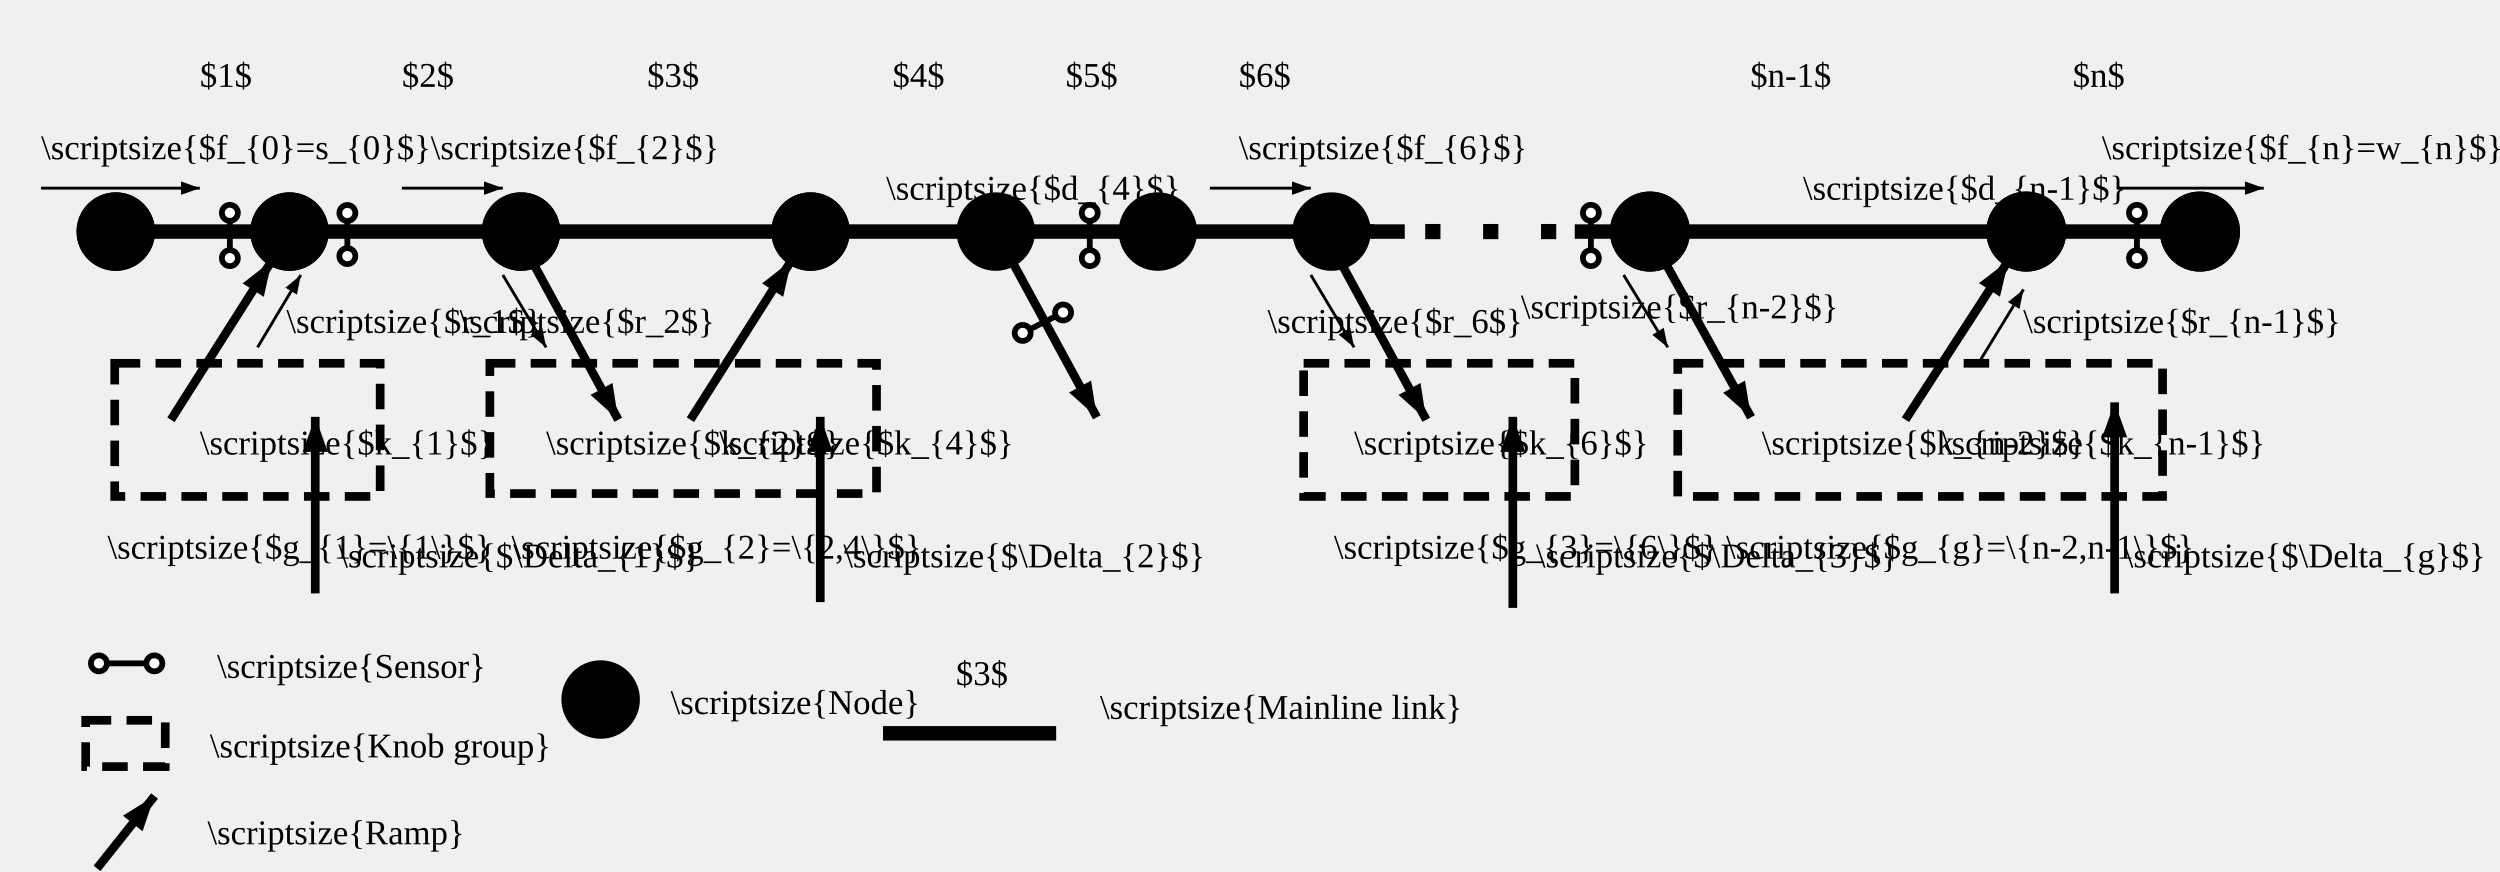
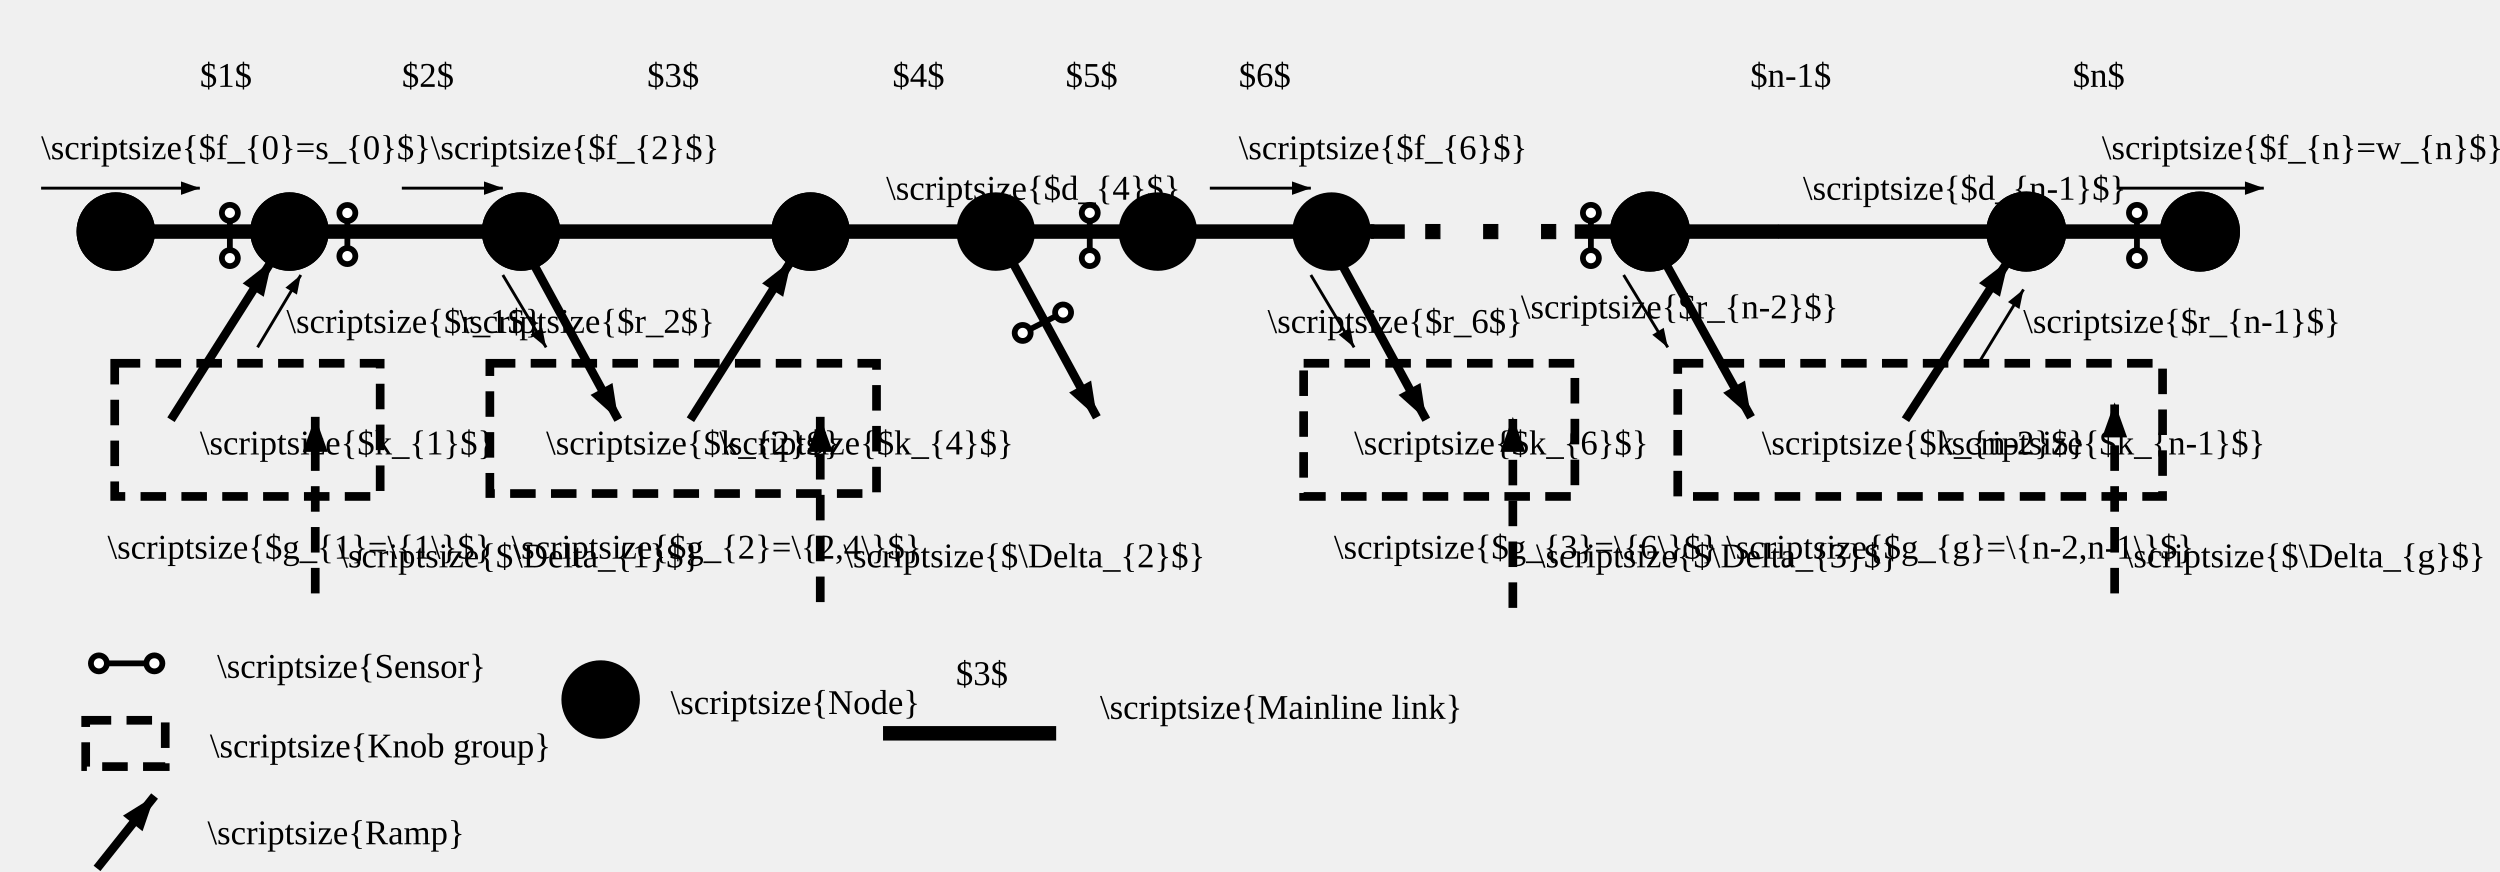
<svg xmlns="http://www.w3.org/2000/svg" xmlns:ns1="http://latexdraw.sourceforge.net/namespaces/latexdraw" version="1.1" baseProfile="full">
  <g>
-     <g ns1:type="dot" id="id28190572" ns1:size="27.50934874392321" ns1:dotShape="*" ns1:position="40.0 80.0">
+     <g ns1:type="dot" id="id2385152" ns1:size="27.50934874392321" ns1:dotShape="*" ns1:position="40.0 80.0">
      <path d="M 52.697 80.0 C 52.697 87.012 47.012 92.697 40.0 92.697 C 32.988 92.697 27.303 87.012 27.303 80.0 C 27.303 72.988 32.988 67.303 40.0 67.303 C 47.012 67.303 52.697 72.988 52.697 80.0 z " fill="black" stroke-linecap="square" stroke-linejoin="butt" stroke-width="1.719" stroke-miterlimit="10.0" stroke-dashoffset="0.0" stroke="black" />
    </g>
-     <g ns1:type="dot" id="id3902243" ns1:size="27.50934874392321" ns1:dotShape="*" ns1:position="100.0 80.0">
+     <g ns1:type="dot" id="id5899066" ns1:size="27.50934874392321" ns1:dotShape="*" ns1:position="100.0 80.0">
      <path d="M 112.697 80.0 C 112.697 87.012 107.012 92.697 100.0 92.697 C 92.988 92.697 87.303 87.012 87.303 80.0 C 87.303 72.988 92.988 67.303 100.0 67.303 C 107.012 67.303 112.697 72.988 112.697 80.0 z " fill="black" stroke-linecap="square" stroke-linejoin="butt" stroke-width="1.719" stroke-miterlimit="10.0" stroke-dashoffset="0.0" stroke="black" />
    </g>
-     <g ns1:type="dot" id="id33367836" ns1:size="27.50934874392321" ns1:dotShape="*" ns1:position="180.0 80.0">
+     <g ns1:type="dot" id="id14500696" ns1:size="27.50934874392321" ns1:dotShape="*" ns1:position="180.0 80.0">
      <path d="M 192.697 80.0 C 192.697 87.012 187.012 92.697 180.0 92.697 C 172.988 92.697 167.303 87.012 167.303 80.0 C 167.303 72.988 172.988 67.303 180.0 67.303 C 187.012 67.303 192.697 72.988 192.697 80.0 z " fill="black" stroke-linecap="square" stroke-linejoin="butt" stroke-width="1.719" stroke-miterlimit="10.0" stroke-dashoffset="0.0" stroke="black" />
    </g>
-     <g ns1:type="dot" id="id25644840" ns1:size="27.50934874392321" ns1:dotShape="*" ns1:position="280.0 80.0">
+     <g ns1:type="dot" id="id15741585" ns1:size="27.50934874392321" ns1:dotShape="*" ns1:position="280.0 80.0">
      <path d="M 292.697 80.0 C 292.697 87.012 287.012 92.697 280.0 92.697 C 272.988 92.697 267.303 87.012 267.303 80.0 C 267.303 72.988 272.988 67.303 280.0 67.303 C 287.012 67.303 292.697 72.988 292.697 80.0 z " fill="black" stroke-linecap="square" stroke-linejoin="butt" stroke-width="1.719" stroke-miterlimit="10.0" stroke-dashoffset="0.0" stroke="black" />
    </g>
-     <g ns1:type="joinedLines" id="id16537565">
+     <g ns1:type="joinedLines" id="id13116794">
      <polyline points="598.85,80.0 598.85,80.0 " stroke-width="5.0" stroke="black" ns1:rotationAngle="0.0" />
    </g>
-     <g ns1:type="dot" id="id6320391" ns1:size="6.0" ns1:dotShape="square*" ns1:position="495.0 80.0">
+     <g ns1:type="dot" id="id5677793" ns1:size="6.0" ns1:dotShape="square*" ns1:position="495.0 80.0">
      <path d="M 492.562 77.562 L 497.438 77.562 L 497.438 82.438 L 492.562 82.438 z " fill="black" stroke-linecap="butt" stroke-linejoin="butt" stroke-width="0.375" stroke-miterlimit="10.0" stroke-dashoffset="0.0" stroke="black" />
    </g>
-     <g ns1:type="dot" id="id3115111" ns1:size="6.0" ns1:dotShape="square*" ns1:position="515.0 80.0">
+     <g ns1:type="dot" id="id9157566" ns1:size="6.0" ns1:dotShape="square*" ns1:position="515.0 80.0">
      <path d="M 512.562 77.562 L 517.438 77.562 L 517.438 82.438 L 512.562 82.438 z " fill="black" stroke-linecap="butt" stroke-linejoin="butt" stroke-width="0.375" stroke-miterlimit="10.0" stroke-dashoffset="0.0" stroke="black" />
    </g>
-     <g ns1:type="dot" id="id29964291" ns1:size="6.0" ns1:dotShape="square*" ns1:position="535.0 80.0">
+     <g ns1:type="dot" id="id5729421" ns1:size="6.0" ns1:dotShape="square*" ns1:position="535.0 80.0">
      <path d="M 532.562 77.562 L 537.438 77.562 L 537.438 82.438 L 532.562 82.438 z " fill="black" stroke-linecap="butt" stroke-linejoin="butt" stroke-width="0.375" stroke-miterlimit="10.0" stroke-dashoffset="0.0" stroke="black" />
    </g>
-     <g ns1:type="dot" id="id5069811" ns1:size="28.0696983954409" ns1:dotShape="*" ns1:position="570.0 80.0">
+     <g ns1:type="dot" id="id31007873" ns1:size="28.0696983954409" ns1:dotShape="*" ns1:position="570.0 80.0">
      <path d="M 582.955 80.0 C 582.955 87.155 577.155 92.955 570.0 92.955 C 562.845 92.955 557.045 87.155 557.045 80.0 C 557.045 72.845 562.845 67.045 570.0 67.045 C 577.155 67.045 582.955 72.845 582.955 80.0 z " fill="black" stroke-linecap="square" stroke-linejoin="butt" stroke-width="1.754" stroke-miterlimit="10.0" stroke-dashoffset="0.0" stroke="black" />
    </g>
-     <g ns1:type="dot" id="id9866571" ns1:size="28.0696983954409" ns1:dotShape="*" ns1:position="700.0 80.0">
+     <g ns1:type="dot" id="id18278739" ns1:size="28.0696983954409" ns1:dotShape="*" ns1:position="700.0 80.0">
      <path d="M 712.955 80.0 C 712.955 87.155 707.155 92.955 700.0 92.955 C 692.845 92.955 687.045 87.155 687.045 80.0 C 687.045 72.845 692.845 67.045 700.0 67.045 C 707.155 67.045 712.955 72.845 712.955 80.0 z " fill="black" stroke-linecap="square" stroke-linejoin="butt" stroke-width="1.754" stroke-miterlimit="10.0" stroke-dashoffset="0.0" stroke="black" />
    </g>
-     <g ns1:type="dot" id="id11160092" ns1:size="28.0696983954409" ns1:dotShape="*" ns1:position="760.0 80.0">
+     <g ns1:type="dot" id="id3483840" ns1:size="28.0696983954409" ns1:dotShape="*" ns1:position="760.0 80.0">
      <path d="M 772.955 80.0 C 772.955 87.155 767.155 92.955 760.0 92.955 C 752.845 92.955 747.045 87.155 747.045 80.0 C 747.045 72.845 752.845 67.045 760.0 67.045 C 767.155 67.045 772.955 72.845 772.955 80.0 z " fill="black" stroke-linecap="square" stroke-linejoin="butt" stroke-width="1.754" stroke-miterlimit="10.0" stroke-dashoffset="0.0" stroke="black" />
    </g>
-     <g ns1:type="text" id="id7943756" fill="black" ns1:position="bl">
+     <g ns1:type="text" id="id402137" fill="black" ns1:position="bl">
      <text x="69.048" y="30.0">$1$</text>
    </g>
-     <g ns1:type="text" id="id25775456" fill="black" ns1:position="bl">
+     <g ns1:type="text" id="id13481636" fill="black" ns1:position="bl">
      <text x="138.832" y="30.0">$2$</text>
    </g>
-     <g ns1:type="text" id="id26485254" fill="black" ns1:position="bl">
+     <g ns1:type="text" id="id21258393" fill="black" ns1:position="bl">
      <text x="223.554" y="30.0">$3$</text>
    </g>
-     <g ns1:type="text" id="id1526348" fill="black" ns1:position="bl">
+     <g ns1:type="text" id="id32455652" fill="black" ns1:position="bl">
      <text x="308.307" y="30.0">$4$</text>
    </g>
-     <g ns1:type="text" id="id20049114" fill="black" ns1:position="bl">
+     <g ns1:type="text" id="id27723832" fill="black" ns1:position="bl">
      <text x="368.122" y="30.0">$5$</text>
    </g>
-     <g ns1:type="text" id="id20874408" fill="black" ns1:position="bl">
+     <g ns1:type="text" id="id31315136" fill="black" ns1:position="bl">
      <text x="427.937" y="30.0">$6$</text>
    </g>
-     <g ns1:type="text" id="id17793729" fill="black" ns1:position="bl">
+     <g ns1:type="text" id="id9363332" fill="black" ns1:position="bl">
      <text x="604.647" y="30.0">$n-1$</text>
    </g>
-     <g ns1:type="joinedLines" id="id9161959">
-       <polyline points="93.955,90.0 59.063,145.0 " stroke-width="3.0" stroke="black" ns1:rotationAngle="0.0" marker-start="url(#arrow0-9161959)" />
-     </g>
-     <g ns1:type="joinedLines" id="id20541574">
-       <polyline points="693.862,90.0 658.259,145.0 " stroke-width="3.0" stroke="black" ns1:rotationAngle="0.0" marker-start="url(#arrow0-20541574)" />
-     </g>
-     <g ns1:type="joinedLines" id="id17667625">
-       <polyline points="273.4,90.0 238.508,145.0 " stroke-width="3.0" stroke="black" ns1:rotationAngle="0.0" marker-start="url(#arrow0-17667625)" />
-     </g>
-     <g ns1:type="joinedLines" id="id11452758">
-       <polyline points="183.678,90.0 213.585,145.0 " stroke-width="3.0" stroke="black" ns1:rotationAngle="0.0" marker-end="url(#arrow1-11452758)" />
-     </g>
-     <g ns1:type="joinedLines" id="id9004919">
-       <polyline points="574.408,89.167 604.925,144.167 " stroke-width="3.0" stroke="black" ns1:rotationAngle="0.0" marker-end="url(#arrow1-9004919)" />
-     </g>
-     <g ns1:type="joinedLines" id="id30006788">
-       <polyline points="349.017,89.167 378.925,144.167 " stroke-width="3.0" stroke="black" ns1:rotationAngle="0.0" marker-end="url(#arrow1-30006788)" />
-     </g>
-     <g ns1:type="joinedLines" id="id27953484">
-       <polyline points="462.814,90.0 492.721,145.0 " stroke-width="3.0" stroke="black" ns1:rotationAngle="0.0" marker-end="url(#arrow1-27953484)" />
-     </g>
-     <g ns1:type="joinedLines" id="id20070382">
-       <polyline points="138.816,65.0 173.708,65.0 " stroke-width="1.0" stroke="black" ns1:rotationAngle="0.0" marker-end="url(#arrow1-20070382)" />
-     </g>
-     <g ns1:type="joinedLines" id="id27555740">
-       <polyline points="88.971,120.0 103.924,95.0 " stroke-width="1.0" stroke="black" ns1:rotationAngle="0.0" marker-end="url(#arrow1-27555740)" />
-     </g>
-     <g ns1:type="joinedLines" id="id15735265">
-       <polyline points="173.708,95.0 188.662,120.0 " stroke-width="1.0" stroke="black" ns1:rotationAngle="0.0" marker-end="url(#arrow1-15735265)" />
-     </g>
-     <g ns1:type="joinedLines" id="id17031100">
-       <polyline points="417.952,65.0 452.844,65.0 " stroke-width="1.0" stroke="black" ns1:rotationAngle="0.0" marker-end="url(#arrow1-17031100)" />
-     </g>
-     <g ns1:type="joinedLines" id="id29986478">
-       <polyline points="452.844,95.0 467.798,120.0 " stroke-width="1.0" stroke="black" ns1:rotationAngle="0.0" marker-end="url(#arrow1-29986478)" />
-     </g>
-     <g ns1:type="joinedLines" id="id29682684">
-       <polyline points="560.903,95.0 576.161,120.0 " stroke-width="1.0" stroke="black" ns1:rotationAngle="0.0" marker-end="url(#arrow1-29682684)" />
-     </g>
-     <g ns1:type="joinedLines" id="id13659856">
-       <polyline points="683.791,125.0 699.049,100.0 " stroke-width="1.0" stroke="black" ns1:rotationAngle="0.0" marker-end="url(#arrow1-13659856)" />
-     </g>
-     <g ns1:type="text" id="id27407605" fill="black" ns1:position="bl">
+     <g ns1:type="joinedLines" id="id680593">
+       <polyline points="93.955,90.0 59.063,145.0 " stroke-width="3.0" stroke="black" ns1:rotationAngle="0.0" marker-start="url(#arrow0-680593)" />
+     </g>
+     <g ns1:type="joinedLines" id="id14577391">
+       <polyline points="693.862,90.0 658.259,145.0 " stroke-width="3.0" stroke="black" ns1:rotationAngle="0.0" marker-start="url(#arrow0-14577391)" />
+     </g>
+     <g ns1:type="joinedLines" id="id10982517">
+       <polyline points="273.4,90.0 238.508,145.0 " stroke-width="3.0" stroke="black" ns1:rotationAngle="0.0" marker-start="url(#arrow0-10982517)" />
+     </g>
+     <g ns1:type="joinedLines" id="id16715424">
+       <polyline points="183.678,90.0 213.585,145.0 " stroke-width="3.0" stroke="black" ns1:rotationAngle="0.0" marker-end="url(#arrow1-16715424)" />
+     </g>
+     <g ns1:type="joinedLines" id="id11425181">
+       <polyline points="574.408,89.167 604.925,144.167 " stroke-width="3.0" stroke="black" ns1:rotationAngle="0.0" marker-end="url(#arrow1-11425181)" />
+     </g>
+     <g ns1:type="joinedLines" id="id4749195">
+       <polyline points="349.017,89.167 378.925,144.167 " stroke-width="3.0" stroke="black" ns1:rotationAngle="0.0" marker-end="url(#arrow1-4749195)" />
+     </g>
+     <g ns1:type="joinedLines" id="id31425411">
+       <polyline points="462.814,90.0 492.721,145.0 " stroke-width="3.0" stroke="black" ns1:rotationAngle="0.0" marker-end="url(#arrow1-31425411)" />
+     </g>
+     <g ns1:type="joinedLines" id="id28068385">
+       <polyline points="138.816,65.0 173.708,65.0 " stroke-width="1.0" stroke="black" ns1:rotationAngle="0.0" marker-end="url(#arrow1-28068385)" />
+     </g>
+     <g ns1:type="joinedLines" id="id6383667">
+       <polyline points="88.971,120.0 103.924,95.0 " stroke-width="1.0" stroke="black" ns1:rotationAngle="0.0" marker-end="url(#arrow1-6383667)" />
+     </g>
+     <g ns1:type="joinedLines" id="id19444853">
+       <polyline points="173.708,95.0 188.662,120.0 " stroke-width="1.0" stroke="black" ns1:rotationAngle="0.0" marker-end="url(#arrow1-19444853)" />
+     </g>
+     <g ns1:type="joinedLines" id="id10408522">
+       <polyline points="417.952,65.0 452.844,65.0 " stroke-width="1.0" stroke="black" ns1:rotationAngle="0.0" marker-end="url(#arrow1-10408522)" />
+     </g>
+     <g ns1:type="joinedLines" id="id7718568">
+       <polyline points="452.844,95.0 467.798,120.0 " stroke-width="1.0" stroke="black" ns1:rotationAngle="0.0" marker-end="url(#arrow1-7718568)" />
+     </g>
+     <g ns1:type="joinedLines" id="id24393571">
+       <polyline points="560.903,95.0 576.161,120.0 " stroke-width="1.0" stroke="black" ns1:rotationAngle="0.0" marker-end="url(#arrow1-24393571)" />
+     </g>
+     <g ns1:type="joinedLines" id="id24698558">
+       <polyline points="683.791,125.0 699.049,100.0 " stroke-width="1.0" stroke="black" ns1:rotationAngle="0.0" marker-end="url(#arrow1-24698558)" />
+     </g>
+     <g ns1:type="text" id="id11886754" fill="black" ns1:position="bl">
      <text x="427.922" y="55.0">\scriptsize{$f_{6}$}</text>
    </g>
-     <g ns1:type="text" id="id11157464" fill="black" ns1:position="bl">
+     <g ns1:type="text" id="id13891029" fill="black" ns1:position="bl">
      <text x="148.786" y="55.0">\scriptsize{$f_{2}$}</text>
    </g>
-     <g ns1:type="text" id="id11234773" fill="black" ns1:position="bl">
+     <g ns1:type="text" id="id31976864" fill="black" ns1:position="bl">
      <text x="726.104" y="55.0">\scriptsize{$f_{n}=w_{n}$}</text>
    </g>
-     <g ns1:type="joinedLines" id="id21166449">
-       <polyline points="731.191,65.0 782.052,65.0 " stroke-width="1.0" stroke="black" ns1:rotationAngle="0.0" marker-end="url(#arrow1-21166449)" />
-     </g>
-     <g ns1:type="text" id="id5360848" fill="black" ns1:position="bl">
+     <g ns1:type="joinedLines" id="id2664201">
+       <polyline points="731.191,65.0 782.052,65.0 " stroke-width="1.0" stroke="black" ns1:rotationAngle="0.0" marker-end="url(#arrow1-2664201)" />
+     </g>
+     <g ns1:type="text" id="id4212807" fill="black" ns1:position="bl">
      <text x="158.755" y="115.0">\scriptsize{$r_2$}</text>
    </g>
-     <g ns1:type="text" id="id6822623" fill="black" ns1:position="bl">
+     <g ns1:type="text" id="id588840" fill="black" ns1:position="bl">
      <text x="437.891" y="115.0">\scriptsize{$r_6$}</text>
    </g>
-     <g ns1:type="text" id="id27691051" fill="black" ns1:position="bl">
+     <g ns1:type="text" id="id30883312" fill="black" ns1:position="bl">
      <text x="525.402" y="110.0">\scriptsize{$r_{n-2}$}</text>
    </g>
-     <g ns1:type="text" id="id6140367" fill="black" ns1:position="bl">
+     <g ns1:type="text" id="id14408241" fill="black" ns1:position="bl">
      <text x="98.94" y="115.0">\scriptsize{$r_1$}</text>
    </g>
-     <g ns1:type="text" id="id17995585" fill="black" ns1:position="bl">
+     <g ns1:type="text" id="id28594563" fill="black" ns1:position="bl">
      <text x="14.202" y="55.0">\scriptsize{$f_{0}=s_{0}$}</text>
    </g>
-     <g ns1:type="joinedLines" id="id14383428">
-       <polyline points="14.202,65.0 69.032,65.0 " stroke-width="1.0" stroke="black" ns1:rotationAngle="0.0" marker-end="url(#arrow1-14383428)" />
-     </g>
-     <g ns1:type="text" id="id18636679" fill="black" ns1:position="bl">
+     <g ns1:type="joinedLines" id="id6478031">
+       <polyline points="14.202,65.0 69.032,65.0 " stroke-width="1.0" stroke="black" ns1:rotationAngle="0.0" marker-end="url(#arrow1-6478031)" />
+     </g>
+     <g ns1:type="text" id="id7721204" fill="black" ns1:position="bl">
      <text x="698.948" y="115.0">\scriptsize{$r_{n-1}$}</text>
    </g>
-     <g ns1:type="joinedLines" id="id133689">
+     <g ns1:type="joinedLines" id="id7456853">
      <polyline points="39.125,80 98.94,80 " stroke-width="5.0" stroke="black" ns1:rotationAngle="0.0" />
    </g>
-     <g ns1:type="joinedLines" id="id27755696">
+     <g ns1:type="joinedLines" id="id1339010">
      <polyline points="98.94,80 178.693,80 " stroke-width="5.0" stroke="black" ns1:rotationAngle="0.0" />
    </g>
-     <g ns1:type="joinedLines" id="id15307606">
+     <g ns1:type="joinedLines" id="id5617188">
      <polyline points="457.829,76 457.829,76 " stroke-width="5.0" stroke="black" ns1:rotationAngle="0.0" />
    </g>
-     <g ns1:type="joinedLines" id="id7386085">
+     <g ns1:type="joinedLines" id="id8050077">
      <polyline points="544.02,80 564.364,80 " stroke-width="5.0" stroke="black" ns1:rotationAngle="0.0" />
    </g>
-     <g ns1:type="joinedLines" id="id3934214">
+     <g ns1:type="joinedLines" id="id11949575">
      <polyline points="695.588,80 756.621,80 " stroke-width="5.0" stroke="black" ns1:rotationAngle="0.0" />
    </g>
-     <g ns1:type="joinedLines" id="id23524084">
+     <g ns1:type="joinedLines" id="id29782656">
      <polyline points="178.693,80 274.397,80 " stroke-width="5.0" stroke="black" ns1:rotationAngle="0.0" />
    </g>
-     <g ns1:type="joinedLines" id="id32395098">
+     <g ns1:type="joinedLines" id="id27228271">
      <polyline points="278.384,80 338.199,80.0 " stroke-width="5.0" stroke="black" ns1:rotationAngle="0.0" />
    </g>
-     <g ns1:type="joinedLines" id="id20559379">
+     <g ns1:type="joinedLines" id="id7875454">
      <polyline points="398.014,80.0 457.829,80 " stroke-width="5.0" stroke="black" ns1:rotationAngle="0.0" />
    </g>
-     <g ns1:type="dot" id="id26035745" ns1:size="27.50934874392321" ns1:dotShape="*" ns1:position="99.99999999999999 79.99999999999999">
+     <g ns1:type="dot" id="id18982923" ns1:size="27.50934874392321" ns1:dotShape="*" ns1:position="99.99999999999999 79.99999999999999">
      <path d="M 112.697 80 C 112.697 87.012 107.012 92.697 100 92.697 C 92.988 92.697 87.303 87.012 87.303 80 C 87.303 72.988 92.988 67.303 100 67.303 C 107.012 67.303 112.697 72.988 112.697 80 z " fill="black" stroke-linecap="square" stroke-linejoin="butt" stroke-width="1.719" stroke-miterlimit="10.0" stroke-dashoffset="0.0" stroke="black" />
    </g>
-     <g ns1:type="dot" id="id14413543" ns1:size="27.50934874392321" ns1:dotShape="*" ns1:position="179.99999999999997 79.99999999999999">
+     <g ns1:type="dot" id="id5109685" ns1:size="27.50934874392321" ns1:dotShape="*" ns1:position="179.99999999999997 79.99999999999999">
      <path d="M 192.697 80 C 192.697 87.012 187.012 92.697 180 92.697 C 172.988 92.697 167.303 87.012 167.303 80 C 167.303 72.988 172.988 67.303 180 67.303 C 187.012 67.303 192.697 72.988 192.697 80 z " fill="black" stroke-linecap="square" stroke-linejoin="butt" stroke-width="1.719" stroke-miterlimit="10.0" stroke-dashoffset="0.0" stroke="black" />
    </g>
-     <g ns1:type="dot" id="id22128281" ns1:size="27.50934874392321" ns1:dotShape="*" ns1:position="279.99999999999994 79.99999999999999">
+     <g ns1:type="dot" id="id4827228" ns1:size="27.50934874392321" ns1:dotShape="*" ns1:position="279.99999999999994 79.99999999999999">
      <path d="M 292.697 80 C 292.697 87.012 287.012 92.697 280 92.697 C 272.988 92.697 267.303 87.012 267.303 80 C 267.303 72.988 272.988 67.303 280 67.303 C 287.012 67.303 292.697 72.988 292.697 80 z " fill="black" stroke-linecap="square" stroke-linejoin="butt" stroke-width="1.719" stroke-miterlimit="10.0" stroke-dashoffset="0.0" stroke="black" />
    </g>
-     <g ns1:type="dot" id="id4855044" ns1:size="27.50934874392321" ns1:dotShape="*" ns1:position="39.99999999999999 79.99999999999999">
+     <g ns1:type="dot" id="id3513800" ns1:size="27.50934874392321" ns1:dotShape="*" ns1:position="39.99999999999999 79.99999999999999">
      <path d="M 52.697 80 C 52.697 87.012 47.012 92.697 40 92.697 C 32.988 92.697 27.303 87.012 27.303 80 C 27.303 72.988 32.988 67.303 40 67.303 C 47.012 67.303 52.697 72.988 52.697 80 z " fill="black" stroke-linecap="square" stroke-linejoin="butt" stroke-width="1.719" stroke-miterlimit="10.0" stroke-dashoffset="0.0" stroke="black" />
    </g>
-     <g ns1:type="dot" id="id1613643" ns1:size="28.0696983954409" ns1:dotShape="*" ns1:position="569.9999999999999 79.99999999999999">
+     <g ns1:type="dot" id="id12797673" ns1:size="28.0696983954409" ns1:dotShape="*" ns1:position="569.9999999999999 79.99999999999999">
      <path d="M 582.955 80 C 582.955 87.155 577.155 92.955 570 92.955 C 562.845 92.955 557.045 87.155 557.045 80 C 557.045 72.845 562.845 67.045 570 67.045 C 577.155 67.045 582.955 72.845 582.955 80 z " fill="black" stroke-linecap="square" stroke-linejoin="butt" stroke-width="1.754" stroke-miterlimit="10.0" stroke-dashoffset="0.0" stroke="black" />
    </g>
-     <g ns1:type="dot" id="id219953" ns1:size="28.0696983954409" ns1:dotShape="*" ns1:position="699.9999999999999 79.99999999999999">
+     <g ns1:type="dot" id="id8966795" ns1:size="28.0696983954409" ns1:dotShape="*" ns1:position="699.9999999999999 79.99999999999999">
      <path d="M 712.955 80 C 712.955 87.155 707.155 92.955 700 92.955 C 692.845 92.955 687.045 87.155 687.045 80 C 687.045 72.845 692.845 67.045 700 67.045 C 707.155 67.045 712.955 72.845 712.955 80 z " fill="black" stroke-linecap="square" stroke-linejoin="butt" stroke-width="1.754" stroke-miterlimit="10.0" stroke-dashoffset="0.0" stroke="black" />
    </g>
-     <g ns1:type="dot" id="id4967887" ns1:size="28.0696983954409" ns1:dotShape="*" ns1:position="759.9999999999998 79.99999999999999">
+     <g ns1:type="dot" id="id28836646" ns1:size="28.0696983954409" ns1:dotShape="*" ns1:position="759.9999999999998 79.99999999999999">
      <path d="M 772.955 80 C 772.955 87.155 767.155 92.955 760 92.955 C 752.845 92.955 747.045 87.155 747.045 80 C 747.045 72.845 752.845 67.045 760 67.045 C 767.155 67.045 772.955 72.845 772.955 80 z " fill="black" stroke-linecap="square" stroke-linejoin="butt" stroke-width="1.754" stroke-miterlimit="10.0" stroke-dashoffset="0.0" stroke="black" />
    </g>
-     <g ns1:type="rectangle" id="id33203302">
+     <g ns1:type="rectangle" id="id4448617">
      <rect x="39.628" y="125.5" width="91.707" height="46.0" ns1:borderPos="outer" stroke-width="3.0" stroke="black" fill="none" stroke-dasharray="8.819, 5.292" />
    </g>
-     <g ns1:type="rectangle" id="id17415149">
+     <g ns1:type="rectangle" id="id20689114">
      <rect x="169.227" y="125.5" width="133.577" height="45" ns1:borderPos="outer" stroke-width="3.0" stroke="black" fill="none" stroke-dasharray="8.819, 5.292" />
    </g>
-     <g ns1:type="rectangle" id="id1906667">
+     <g ns1:type="rectangle" id="id31506606">
      <rect x="450.357" y="125.5" width="93.701" height="46.0" ns1:borderPos="outer" stroke-width="3.0" stroke="black" fill="none" stroke-dasharray="8.819, 5.292" />
    </g>
-     <g ns1:type="rectangle" id="id23167401">
+     <g ns1:type="rectangle" id="id32158927">
      <rect x="579.6" y="125.5" width="167.485" height="46.0" ns1:borderPos="outer" stroke-width="3.0" stroke="black" fill="none" stroke-dasharray="8.819, 5.292" />
    </g>
-     <g ns1:type="text" id="id15917490" fill="black" ns1:position="bl">
+     <g ns1:type="text" id="id27564688" fill="black" ns1:position="bl">
      <text x="37.131" y="193">\scriptsize{$g_{1}=\{1\}$}</text>
    </g>
-     <g ns1:type="text" id="id24239197" fill="black" ns1:position="bl">
+     <g ns1:type="text" id="id105793" fill="black" ns1:position="bl">
      <text x="596.308" y="193.0">\scriptsize{$g_{g}=\{n-2,n-1\}$}</text>
    </g>
-     <g ns1:type="text" id="id29549271" fill="black" ns1:position="bl">
+     <g ns1:type="text" id="id25703985" fill="black" ns1:position="bl">
      <text x="460.82" y="193">\scriptsize{$g_{3}=\{6\}$}</text>
    </g>
-     <g ns1:type="text" id="id33476836" fill="black" ns1:position="bl">
+     <g ns1:type="text" id="id7727513" fill="black" ns1:position="bl">
      <text x="176.699" y="193">\scriptsize{$g_{2}=\{2,4\}$}</text>
    </g>
-     <g ns1:type="joinedLines" id="id13991882">
-       <polyline points="108.909,205.0 108.909,144 " stroke-width="3.0" stroke="black" ns1:rotationAngle="0.0" marker-end="url(#arrow1-13991882)" />
-     </g>
-     <g ns1:type="joinedLines" id="id32175155">
-       <polyline points="730.526,205.0 730.526,139.0 " stroke-width="3.0" stroke="black" ns1:rotationAngle="0.0" marker-end="url(#arrow1-32175155)" />
-     </g>
-     <g ns1:type="joinedLines" id="id27288118">
-       <polyline points="522.628,210.0 522.628,144 " stroke-width="3.0" stroke="black" ns1:rotationAngle="0.0" marker-end="url(#arrow1-27288118)" />
-     </g>
-     <g ns1:type="joinedLines" id="id6790740">
-       <polyline points="283.369,208.0 283.369,144 " stroke-width="3.0" stroke="black" ns1:rotationAngle="0.0" marker-end="url(#arrow1-6790740)" />
-     </g>
-     <g ns1:type="text" id="id4366772" fill="black" ns1:position="bl">
+     <g ns1:type="text" id="id20829583" fill="black" ns1:position="bl">
      <text x="306.128" y="69">\scriptsize{$d_{4}$}</text>
    </g>
-     <g ns1:type="text" id="id12094605" fill="black" ns1:position="bl">
+     <g ns1:type="text" id="id32443635" fill="black" ns1:position="bl">
      <text x="622.847" y="69">\scriptsize{$d_{n-1}$}</text>
    </g>
-     <g ns1:type="text" id="id14506788" fill="black" ns1:position="bl">
+     <g ns1:type="text" id="id6753429" fill="black" ns1:position="bl">
      <text x="116.884" y="196">\scriptsize{$\Delta_{1}$}</text>
    </g>
-     <g ns1:type="text" id="id16705447" fill="black" ns1:position="bl">
+     <g ns1:type="text" id="id8195079" fill="black" ns1:position="bl">
      <text x="733.664" y="196.0">\scriptsize{$\Delta_{g}$}</text>
    </g>
-     <g ns1:type="text" id="id20435146" fill="black" ns1:position="bl">
+     <g ns1:type="text" id="id6658043" fill="black" ns1:position="bl">
      <text x="530.604" y="196">\scriptsize{$\Delta_{3}$}</text>
    </g>
-     <g ns1:type="text" id="id9565509" fill="black" ns1:position="bl">
+     <g ns1:type="text" id="id17255556" fill="black" ns1:position="bl">
      <text x="291.344" y="196">\scriptsize{$\Delta_{2}$}</text>
    </g>
-     <g ns1:type="text" id="id24885303" fill="black" ns1:position="bl">
+     <g ns1:type="text" id="id1491442" fill="black" ns1:position="bl">
      <text x="608.616" y="157.0">\scriptsize{$k_{n-2}$}</text>
    </g>
-     <g ns1:type="text" id="id16147414" fill="black" ns1:position="bl">
+     <g ns1:type="text" id="id23462742" fill="black" ns1:position="bl">
      <text x="670.868" y="157.0">\scriptsize{$k_{n-1}$}</text>
    </g>
-     <g ns1:type="text" id="id187702" fill="black" ns1:position="bl">
+     <g ns1:type="text" id="id19001771" fill="black" ns1:position="bl">
      <text x="467.798" y="157">\scriptsize{$k_{6}$}</text>
    </g>
-     <g ns1:type="text" id="id768219" fill="black" ns1:position="bl">
+     <g ns1:type="text" id="id6763861" fill="black" ns1:position="bl">
      <text x="188.662" y="157">\scriptsize{$k_{2}$}</text>
    </g>
-     <g ns1:type="text" id="id31322460" fill="black" ns1:position="bl">
+     <g ns1:type="text" id="id11815959" fill="black" ns1:position="bl">
      <text x="248.477" y="157">\scriptsize{$k_{4}$}</text>
    </g>
-     <g ns1:type="text" id="id20412929" fill="black" ns1:position="bl">
+     <g ns1:type="text" id="id22328844" fill="black" ns1:position="bl">
      <text x="69.032" y="157">\scriptsize{$k_{1}$}</text>
    </g>
-     <g ns1:type="joinedLines" id="id24789647">
+     <g ns1:type="joinedLines" id="id25062705">
      <polyline points="614.21,80 695.588,80 695.588,80 " stroke-width="5.0" stroke="black" fill="none" ns1:rotationAngle="0.0" />
    </g>
-     <g ns1:type="text" id="id19962727" fill="black" ns1:position="bl">
+     <g ns1:type="text" id="id13322078" fill="black" ns1:position="bl">
      <text x="716.034" y="30.0">$n$</text>
    </g>
-     <g ns1:type="joinedLines" id="id16762420">
+     <g ns1:type="joinedLines" id="id4767571">
      <polyline points="566.493,80 614.344,80 614.344,80 " stroke-width="5.0" stroke="black" fill="none" ns1:rotationAngle="0.0" />
    </g>
-     <g ns1:type="joinedLines" id="id10069160">
+     <g ns1:type="joinedLines" id="id4721343">
      <polyline points="457.829,80 472.783,80.0 " stroke-width="5.0" stroke="black" ns1:rotationAngle="0.0" />
    </g>
-     <g ns1:type="dot" id="id23551322" ns1:size="27.50934874392321" ns1:dotShape="*" ns1:position="459.9999999999999 79.99999999999999">
+     <g ns1:type="dot" id="id25221309" ns1:size="27.50934874392321" ns1:dotShape="*" ns1:position="459.9999999999999 79.99999999999999">
      <path d="M 472.697 80 C 472.697 87.012 467.012 92.697 460 92.697 C 452.988 92.697 447.303 87.012 447.303 80 C 447.303 72.988 452.988 67.303 460 67.303 C 467.012 67.303 472.697 72.988 472.697 80 z " fill="black" stroke-linecap="square" stroke-linejoin="butt" stroke-width="1.719" stroke-miterlimit="10.0" stroke-dashoffset="0.0" stroke="black" />
    </g>
-     <g ns1:type="joinedLines" id="id33470568">
+     <g ns1:type="joinedLines" id="id16575585">
      <polyline points="342.187,80 398.014,80 " stroke-width="5.0" stroke="black" ns1:rotationAngle="0.0" />
    </g>
-     <g ns1:type="dot" id="id9089111" ns1:size="27.50934874392321" ns1:dotShape="*" ns1:position="343.99999999999994 79.99999999999999">
+     <g ns1:type="dot" id="id22413003" ns1:size="27.50934874392321" ns1:dotShape="*" ns1:position="343.99999999999994 79.99999999999999">
      <path d="M 356.697 80 C 356.697 87.012 351.012 92.697 344 92.697 C 336.988 92.697 331.303 87.012 331.303 80 C 331.303 72.988 336.988 67.303 344 67.303 C 351.012 67.303 356.697 72.988 356.697 80 z " fill="black" stroke-linecap="square" stroke-linejoin="butt" stroke-width="1.719" stroke-miterlimit="10.0" stroke-dashoffset="0.0" stroke="black" />
    </g>
-     <g ns1:type="dot" id="id31988374" ns1:size="27.50934874392321" ns1:dotShape="*" ns1:position="399.99999999999994 79.99999999999999">
+     <g ns1:type="dot" id="id4585376" ns1:size="27.50934874392321" ns1:dotShape="*" ns1:position="399.99999999999994 79.99999999999999">
      <path d="M 412.697 80 C 412.697 87.012 407.012 92.697 400 92.697 C 392.988 92.697 387.303 87.012 387.303 80 C 387.303 72.988 392.988 67.303 400 67.303 C 407.012 67.303 412.697 72.988 412.697 80 z " fill="black" stroke-linecap="square" stroke-linejoin="butt" stroke-width="1.719" stroke-miterlimit="10.0" stroke-dashoffset="0.0" stroke="black" />
    </g>
-     <g ns1:type="joinedLines" id="id6046052">
-       <polyline points="79.412,73.529 79.412,91.176 " stroke-width="2.0" stroke="black" ns1:rotationAngle="0.0" marker-start="url(#arrow0-6046052)" marker-end="url(#arrow1-6046052)" />
-     </g>
-     <g ns1:type="joinedLines" id="id12741119">
-       <polyline points="376.471,73.529 376.471,91.176 " stroke-width="2.0" stroke="black" ns1:rotationAngle="0.0" marker-start="url(#arrow0-12741119)" marker-end="url(#arrow1-12741119)" />
-     </g>
-     <g ns1:type="joinedLines" id="id32724042">
-       <polyline points="549.593,73.529 549.593,91.176 " stroke-width="2.0" stroke="black" ns1:rotationAngle="0.0" marker-start="url(#arrow0-32724042)" marker-end="url(#arrow1-32724042)" />
-     </g>
-     <g ns1:type="joinedLines" id="id1249456">
-       <polyline points="738.235,73.529 738.235,91.176 " stroke-width="2.0" stroke="black" ns1:rotationAngle="0.0" marker-start="url(#arrow0-1249456)" marker-end="url(#arrow1-1249456)" />
-     </g>
-     <g ns1:type="joinedLines" id="id17589261">
-       <polyline points="120.0,73.571 120.0,90.476 " stroke-width="2.0" stroke="black" ns1:rotationAngle="0.0" marker-start="url(#arrow0-17589261)" marker-end="url(#arrow1-17589261)" />
-     </g>
-     <g ns1:type="joinedLines" id="id6413152">
+     <g ns1:type="joinedLines" id="id9561377">
+       <polyline points="79.412,73.529 79.412,91.176 " stroke-width="2.0" stroke="black" ns1:rotationAngle="0.0" marker-start="url(#arrow0-9561377)" marker-end="url(#arrow1-9561377)" />
+     </g>
+     <g ns1:type="joinedLines" id="id10669056">
+       <polyline points="376.471,73.529 376.471,91.176 " stroke-width="2.0" stroke="black" ns1:rotationAngle="0.0" marker-start="url(#arrow0-10669056)" marker-end="url(#arrow1-10669056)" />
+     </g>
+     <g ns1:type="joinedLines" id="id10276127">
+       <polyline points="549.593,73.529 549.593,91.176 " stroke-width="2.0" stroke="black" ns1:rotationAngle="0.0" marker-start="url(#arrow0-10276127)" marker-end="url(#arrow1-10276127)" />
+     </g>
+     <g ns1:type="joinedLines" id="id18609942">
+       <polyline points="738.235,73.529 738.235,91.176 " stroke-width="2.0" stroke="black" ns1:rotationAngle="0.0" marker-start="url(#arrow0-18609942)" marker-end="url(#arrow1-18609942)" />
+     </g>
+     <g ns1:type="joinedLines" id="id11595732">
+       <polyline points="120.0,73.571 120.0,90.476 " stroke-width="2.0" stroke="black" ns1:rotationAngle="0.0" marker-start="url(#arrow0-11595732)" marker-end="url(#arrow1-11595732)" />
+     </g>
+     <g ns1:type="joinedLines" id="id6120831">
      <polyline points="473.529,80 485.294,80 " stroke-width="5.0" stroke="black" ns1:rotationAngle="0.0" />
    </g>
-     <g ns1:type="joinedLines" id="id18016943">
+     <g ns1:type="joinedLines" id="id835543">
      <polyline points="474.706,80 460.588,79.412 " stroke-width="5.0" stroke="black" ns1:rotationAngle="0.0" />
    </g>
-     <g ns1:type="joinedLines" id="id32725741">
-       <polyline points="367.26,107.951 351.515,115.921 " stroke-width="2.0" stroke="black" ns1:rotationAngle="0.0" marker-start="url(#arrow0-32725741)" marker-end="url(#arrow1-32725741)" />
-     </g>
-     <g ns1:type="joinedLines" id="id30629381">
-       <polyline points="34.167,229.167 53.333,229.167 53.333,229.167 " stroke-width="2.0" stroke="black" fill="none" ns1:rotationAngle="0.0" marker-start="url(#arrow0-30629381)" marker-end="url(#arrow1-30629381)" />
-     </g>
-     <g ns1:type="rectangle" id="id14831476">
+     <g ns1:type="joinedLines" id="id32681193">
+       <polyline points="367.26,107.951 351.515,115.921 " stroke-width="2.0" stroke="black" ns1:rotationAngle="0.0" marker-start="url(#arrow0-32681193)" marker-end="url(#arrow1-32681193)" />
+     </g>
+     <g ns1:type="joinedLines" id="id10072284">
+       <polyline points="34.167,229.167 53.333,229.167 53.333,229.167 " stroke-width="2.0" stroke="black" fill="none" ns1:rotationAngle="0.0" marker-start="url(#arrow0-10072284)" marker-end="url(#arrow1-10072284)" />
+     </g>
+     <g ns1:type="rectangle" id="id8332953">
      <rect x="29.6" y="248.833" width="27.485" height="16.0" ns1:borderPos="outer" stroke-width="3.0" stroke="black" fill="none" stroke-dasharray="8.819, 5.292" />
    </g>
-     <g ns1:type="text" id="id26240923" fill="black" ns1:position="bl">
+     <g ns1:type="text" id="id6378414" fill="black" ns1:position="bl">
      <text x="75" y="234.167">\scriptsize{Sensor}</text>
    </g>
-     <g ns1:type="text" id="id22981079" fill="black" ns1:position="bl">
+     <g ns1:type="text" id="id26657769" fill="black" ns1:position="bl">
      <text x="72.5" y="261.667">\scriptsize{Knob group}</text>
    </g>
-     <g ns1:type="dot" id="id15401625" ns1:size="27.50934874392321" ns1:dotShape="*" ns1:position="207.5 241.66666666666697">
+     <g ns1:type="dot" id="id12154372" ns1:size="27.50934874392321" ns1:dotShape="*" ns1:position="207.5 241.66666666666697">
      <path d="M 220.197 241.667 C 220.197 248.679 214.512 254.363 207.5 254.363 C 200.488 254.363 194.803 248.679 194.803 241.667 C 194.803 234.655 200.488 228.97 207.5 228.97 C 214.512 228.97 220.197 234.655 220.197 241.667 z " fill="black" stroke-linecap="square" stroke-linejoin="butt" stroke-width="1.719" stroke-miterlimit="10.0" stroke-dashoffset="0.0" stroke="black" />
    </g>
-     <g ns1:type="text" id="id7494477" fill="black" ns1:position="bl">
+     <g ns1:type="text" id="id20717282" fill="black" ns1:position="bl">
      <text x="231.667" y="246.667">\scriptsize{Node}</text>
    </g>
-     <g ns1:type="text" id="id30305772" fill="black" ns1:position="bl">
+     <g ns1:type="text" id="id28995087" fill="black" ns1:position="bl">
      <text x="380" y="248.333">\scriptsize{Mainline link}</text>
    </g>
-     <g ns1:type="text" id="id5147576" fill="black" ns1:position="bl">
+     <g ns1:type="text" id="id5168530" fill="black" ns1:position="bl">
      <text x="330.221" y="236.667">$3$</text>
    </g>
-     <g ns1:type="joinedLines" id="id20207230">
+     <g ns1:type="joinedLines" id="id317038">
      <polyline points="305.051,253.333 364.866,253.333 " stroke-width="5.0" stroke="black" ns1:rotationAngle="0.0" />
    </g>
-     <g ns1:type="joinedLines" id="id13165584">
-       <polyline points="53.4,275.0 33.508,300.0 " stroke-width="3.0" stroke="black" ns1:rotationAngle="0.0" marker-start="url(#arrow0-13165584)" />
-     </g>
-     <g ns1:type="text" id="id16588170" fill="black" ns1:position="bl">
+     <g ns1:type="joinedLines" id="id28023292">
+       <polyline points="53.4,275.0 33.508,300.0 " stroke-width="3.0" stroke="black" ns1:rotationAngle="0.0" marker-start="url(#arrow0-28023292)" />
+     </g>
+     <g ns1:type="text" id="id32606921" fill="black" ns1:position="bl">
      <text x="71.667" y="291.667">\scriptsize{Ramp}</text>
+     </g>
+     <g ns1:type="joinedLines" id="id10980457">
+       <polyline points="108.909,205.0 108.909,144 " stroke-width="3.0" stroke="black" stroke-dasharray="8.819, 5.292" ns1:rotationAngle="0.0" marker-end="url(#arrow1-10980457)" />
+     </g>
+     <g ns1:type="joinedLines" id="id3555035">
+       <polyline points="730.526,205.0 730.526,139.0 " stroke-width="3.0" stroke="black" stroke-dasharray="8.819, 5.292" ns1:rotationAngle="0.0" marker-end="url(#arrow1-3555035)" />
+     </g>
+     <g ns1:type="joinedLines" id="id27535081">
+       <polyline points="522.628,210.0 522.628,144 " stroke-width="3.0" stroke="black" stroke-dasharray="8.819, 5.292" ns1:rotationAngle="0.0" marker-end="url(#arrow1-27535081)" />
+     </g>
+     <g ns1:type="joinedLines" id="id293091">
+       <polyline points="283.369,208.0 283.369,144 " stroke-width="3.0" stroke="black" stroke-dasharray="8.819, 5.292" ns1:rotationAngle="0.0" marker-end="url(#arrow1-293091)" />
    </g>
  </g>
  <defs>
-     <marker overflow="visible" orient="auto" id="arrow0-9161959">
+     <marker overflow="visible" orient="auto" id="arrow0-680593">
      <path d="M 0.0 0.0 L 4.035 1.441 L 4.035 0.0 L 4.035 -1.441 z " ns1:arrSizeNum="2.0" fill="black" />
    </marker>
-     <marker overflow="visible" orient="auto" id="arrow0-20541574">
+     <marker overflow="visible" orient="auto" id="arrow0-14577391">
      <path d="M 0.0 0.0 L 4.035 1.441 L 4.035 0.0 L 4.035 -1.441 z " ns1:arrSizeNum="2.0" fill="black" />
    </marker>
-     <marker overflow="visible" orient="auto" id="arrow0-17667625">
+     <marker overflow="visible" orient="auto" id="arrow0-10982517">
      <path d="M 0.0 0.0 L 4.035 1.441 L 4.035 0.0 L 4.035 -1.441 z " ns1:arrSizeNum="2.0" fill="black" />
    </marker>
-     <marker overflow="visible" orient="auto" id="arrow1-11452758">
-       <path d="M 0.0 0.0 L -4.035 1.441 L -4.035 0.0 L -4.035 -1.441 z " ns1:arrSizeNum="2.0" fill="black" />
-     </marker>
-     <marker overflow="visible" orient="auto" id="arrow1-9004919">
-       <path d="M 0.0 0.0 L -4.035 1.441 L -4.035 0.0 L -4.035 -1.441 z " ns1:arrSizeNum="2.0" fill="black" />
-     </marker>
-     <marker overflow="visible" orient="auto" id="arrow1-30006788">
-       <path d="M 0.0 0.0 L -4.035 1.441 L -4.035 0.0 L -4.035 -1.441 z " ns1:arrSizeNum="2.0" fill="black" />
-     </marker>
-     <marker overflow="visible" orient="auto" id="arrow1-27953484">
-       <path d="M 0.0 0.0 L -4.035 1.441 L -4.035 0.0 L -4.035 -1.441 z " ns1:arrSizeNum="2.0" fill="black" />
-     </marker>
-     <marker overflow="visible" orient="auto" id="arrow1-20070382">
-       <path d="M 0.0 0.0 L -6.504 2.323 L -6.504 0.0 L -6.504 -2.323 z " ns1:arrSizeNum="2.0" fill="black" />
-     </marker>
-     <marker overflow="visible" orient="auto" id="arrow1-27555740">
-       <path d="M 0.0 0.0 L -6.504 2.323 L -6.504 0.0 L -6.504 -2.323 z " ns1:arrSizeNum="2.0" fill="black" />
-     </marker>
-     <marker overflow="visible" orient="auto" id="arrow1-15735265">
-       <path d="M 0.0 0.0 L -6.504 2.323 L -6.504 0.0 L -6.504 -2.323 z " ns1:arrSizeNum="2.0" fill="black" />
-     </marker>
-     <marker overflow="visible" orient="auto" id="arrow1-17031100">
-       <path d="M 0.0 0.0 L -6.504 2.323 L -6.504 0.0 L -6.504 -2.323 z " ns1:arrSizeNum="2.0" fill="black" />
-     </marker>
-     <marker overflow="visible" orient="auto" id="arrow1-29986478">
-       <path d="M 0.0 0.0 L -6.504 2.323 L -6.504 0.0 L -6.504 -2.323 z " ns1:arrSizeNum="2.0" fill="black" />
-     </marker>
-     <marker overflow="visible" orient="auto" id="arrow1-29682684">
-       <path d="M 0.0 0.0 L -6.504 2.323 L -6.504 0.0 L -6.504 -2.323 z " ns1:arrSizeNum="2.0" fill="black" />
-     </marker>
-     <marker overflow="visible" orient="auto" id="arrow1-13659856">
-       <path d="M 0.0 0.0 L -6.504 2.323 L -6.504 0.0 L -6.504 -2.323 z " ns1:arrSizeNum="2.0" fill="black" />
-     </marker>
-     <marker overflow="visible" orient="auto" id="arrow1-21166449">
-       <path d="M 0.0 0.0 L -6.504 2.323 L -6.504 0.0 L -6.504 -2.323 z " ns1:arrSizeNum="2.0" fill="black" />
-     </marker>
-     <marker overflow="visible" orient="auto" id="arrow1-14383428">
-       <path d="M 0.0 0.0 L -6.504 2.323 L -6.504 0.0 L -6.504 -2.323 z " ns1:arrSizeNum="2.0" fill="black" />
-     </marker>
-     <marker overflow="visible" orient="auto" id="arrow1-13991882">
-       <path d="M 0.0 0.0 L -4.035 1.441 L -4.035 0.0 L -4.035 -1.441 z " ns1:arrSizeNum="2.0" fill="black" />
-     </marker>
-     <marker overflow="visible" orient="auto" id="arrow1-32175155">
-       <path d="M 0.0 0.0 L -4.035 1.441 L -4.035 0.0 L -4.035 -1.441 z " ns1:arrSizeNum="2.0" fill="black" />
-     </marker>
-     <marker overflow="visible" orient="auto" id="arrow1-27288118">
-       <path d="M 0.0 0.0 L -4.035 1.441 L -4.035 0.0 L -4.035 -1.441 z " ns1:arrSizeNum="2.0" fill="black" />
-     </marker>
-     <marker overflow="visible" orient="auto" id="arrow1-6790740">
-       <path d="M 0.0 0.0 L -4.035 1.441 L -4.035 0.0 L -4.035 -1.441 z " ns1:arrSizeNum="2.0" fill="black" />
-     </marker>
-     <marker overflow="visible" orient="auto" id="arrow0-6046052">
-       <circle r="1.382" ns1:dotSizeNum="2.0" fill="white" stroke="black" stroke-width="1.0" />
-     </marker>
-     <marker refX="1.0" overflow="visible" orient="auto" id="arrow1-6046052">
-       <circle r="1.382" ns1:dotSizeNum="2.0" fill="white" stroke="black" stroke-width="1.0" />
-     </marker>
-     <marker overflow="visible" orient="auto" id="arrow0-12741119">
-       <circle r="1.382" ns1:dotSizeNum="2.0" fill="white" stroke="black" stroke-width="1.0" />
-     </marker>
-     <marker refX="1.0" overflow="visible" orient="auto" id="arrow1-12741119">
-       <circle r="1.382" ns1:dotSizeNum="2.0" fill="white" stroke="black" stroke-width="1.0" />
-     </marker>
-     <marker overflow="visible" orient="auto" id="arrow0-32724042">
-       <circle r="1.382" ns1:dotSizeNum="2.0" fill="white" stroke="black" stroke-width="1.0" />
-     </marker>
-     <marker refX="1.0" overflow="visible" orient="auto" id="arrow1-32724042">
-       <circle r="1.382" ns1:dotSizeNum="2.0" fill="white" stroke="black" stroke-width="1.0" />
-     </marker>
-     <marker overflow="visible" orient="auto" id="arrow0-1249456">
-       <circle r="1.382" ns1:dotSizeNum="2.0" fill="white" stroke="black" stroke-width="1.0" />
-     </marker>
-     <marker refX="1.0" overflow="visible" orient="auto" id="arrow1-1249456">
-       <circle r="1.382" ns1:dotSizeNum="2.0" fill="white" stroke="black" stroke-width="1.0" />
-     </marker>
-     <marker overflow="visible" orient="auto" id="arrow0-17589261">
-       <circle r="1.382" ns1:dotSizeNum="2.0" fill="white" stroke="black" stroke-width="1.0" />
-     </marker>
-     <marker refX="1.0" overflow="visible" orient="auto" id="arrow1-17589261">
-       <circle r="1.382" ns1:dotSizeNum="2.0" fill="white" stroke="black" stroke-width="1.0" />
-     </marker>
-     <marker overflow="visible" orient="auto" id="arrow0-32725741">
-       <circle r="1.382" ns1:dotSizeNum="2.0" fill="white" stroke="black" stroke-width="1.0" />
-     </marker>
-     <marker refX="1.0" overflow="visible" orient="auto" id="arrow1-32725741">
-       <circle r="1.382" ns1:dotSizeNum="2.0" fill="white" stroke="black" stroke-width="1.0" />
-     </marker>
-     <marker overflow="visible" orient="auto" id="arrow0-30629381">
-       <circle r="1.382" ns1:dotSizeNum="2.0" fill="white" stroke="black" stroke-width="1.0" />
-     </marker>
-     <marker overflow="visible" orient="auto" id="arrow1-30629381">
-       <circle r="1.382" ns1:dotSizeNum="2.0" fill="white" stroke="black" stroke-width="1.0" />
-     </marker>
-     <marker overflow="visible" orient="auto" id="arrow0-13165584">
+     <marker overflow="visible" orient="auto" id="arrow1-16715424">
+       <path d="M 0.0 0.0 L -4.035 1.441 L -4.035 0.0 L -4.035 -1.441 z " ns1:arrSizeNum="2.0" fill="black" />
+     </marker>
+     <marker overflow="visible" orient="auto" id="arrow1-11425181">
+       <path d="M 0.0 0.0 L -4.035 1.441 L -4.035 0.0 L -4.035 -1.441 z " ns1:arrSizeNum="2.0" fill="black" />
+     </marker>
+     <marker overflow="visible" orient="auto" id="arrow1-4749195">
+       <path d="M 0.0 0.0 L -4.035 1.441 L -4.035 0.0 L -4.035 -1.441 z " ns1:arrSizeNum="2.0" fill="black" />
+     </marker>
+     <marker overflow="visible" orient="auto" id="arrow1-31425411">
+       <path d="M 0.0 0.0 L -4.035 1.441 L -4.035 0.0 L -4.035 -1.441 z " ns1:arrSizeNum="2.0" fill="black" />
+     </marker>
+     <marker overflow="visible" orient="auto" id="arrow1-28068385">
+       <path d="M 0.0 0.0 L -6.504 2.323 L -6.504 0.0 L -6.504 -2.323 z " ns1:arrSizeNum="2.0" fill="black" />
+     </marker>
+     <marker overflow="visible" orient="auto" id="arrow1-6383667">
+       <path d="M 0.0 0.0 L -6.504 2.323 L -6.504 0.0 L -6.504 -2.323 z " ns1:arrSizeNum="2.0" fill="black" />
+     </marker>
+     <marker overflow="visible" orient="auto" id="arrow1-19444853">
+       <path d="M 0.0 0.0 L -6.504 2.323 L -6.504 0.0 L -6.504 -2.323 z " ns1:arrSizeNum="2.0" fill="black" />
+     </marker>
+     <marker overflow="visible" orient="auto" id="arrow1-10408522">
+       <path d="M 0.0 0.0 L -6.504 2.323 L -6.504 0.0 L -6.504 -2.323 z " ns1:arrSizeNum="2.0" fill="black" />
+     </marker>
+     <marker overflow="visible" orient="auto" id="arrow1-7718568">
+       <path d="M 0.0 0.0 L -6.504 2.323 L -6.504 0.0 L -6.504 -2.323 z " ns1:arrSizeNum="2.0" fill="black" />
+     </marker>
+     <marker overflow="visible" orient="auto" id="arrow1-24393571">
+       <path d="M 0.0 0.0 L -6.504 2.323 L -6.504 0.0 L -6.504 -2.323 z " ns1:arrSizeNum="2.0" fill="black" />
+     </marker>
+     <marker overflow="visible" orient="auto" id="arrow1-24698558">
+       <path d="M 0.0 0.0 L -6.504 2.323 L -6.504 0.0 L -6.504 -2.323 z " ns1:arrSizeNum="2.0" fill="black" />
+     </marker>
+     <marker overflow="visible" orient="auto" id="arrow1-2664201">
+       <path d="M 0.0 0.0 L -6.504 2.323 L -6.504 0.0 L -6.504 -2.323 z " ns1:arrSizeNum="2.0" fill="black" />
+     </marker>
+     <marker overflow="visible" orient="auto" id="arrow1-6478031">
+       <path d="M 0.0 0.0 L -6.504 2.323 L -6.504 0.0 L -6.504 -2.323 z " ns1:arrSizeNum="2.0" fill="black" />
+     </marker>
+     <marker overflow="visible" orient="auto" id="arrow0-9561377">
+       <circle r="1.382" ns1:dotSizeNum="2.0" fill="white" stroke="black" stroke-width="1.0" />
+     </marker>
+     <marker refX="1.0" overflow="visible" orient="auto" id="arrow1-9561377">
+       <circle r="1.382" ns1:dotSizeNum="2.0" fill="white" stroke="black" stroke-width="1.0" />
+     </marker>
+     <marker overflow="visible" orient="auto" id="arrow0-10669056">
+       <circle r="1.382" ns1:dotSizeNum="2.0" fill="white" stroke="black" stroke-width="1.0" />
+     </marker>
+     <marker refX="1.0" overflow="visible" orient="auto" id="arrow1-10669056">
+       <circle r="1.382" ns1:dotSizeNum="2.0" fill="white" stroke="black" stroke-width="1.0" />
+     </marker>
+     <marker overflow="visible" orient="auto" id="arrow0-10276127">
+       <circle r="1.382" ns1:dotSizeNum="2.0" fill="white" stroke="black" stroke-width="1.0" />
+     </marker>
+     <marker refX="1.0" overflow="visible" orient="auto" id="arrow1-10276127">
+       <circle r="1.382" ns1:dotSizeNum="2.0" fill="white" stroke="black" stroke-width="1.0" />
+     </marker>
+     <marker overflow="visible" orient="auto" id="arrow0-18609942">
+       <circle r="1.382" ns1:dotSizeNum="2.0" fill="white" stroke="black" stroke-width="1.0" />
+     </marker>
+     <marker refX="1.0" overflow="visible" orient="auto" id="arrow1-18609942">
+       <circle r="1.382" ns1:dotSizeNum="2.0" fill="white" stroke="black" stroke-width="1.0" />
+     </marker>
+     <marker overflow="visible" orient="auto" id="arrow0-11595732">
+       <circle r="1.382" ns1:dotSizeNum="2.0" fill="white" stroke="black" stroke-width="1.0" />
+     </marker>
+     <marker refX="1.0" overflow="visible" orient="auto" id="arrow1-11595732">
+       <circle r="1.382" ns1:dotSizeNum="2.0" fill="white" stroke="black" stroke-width="1.0" />
+     </marker>
+     <marker overflow="visible" orient="auto" id="arrow0-32681193">
+       <circle r="1.382" ns1:dotSizeNum="2.0" fill="white" stroke="black" stroke-width="1.0" />
+     </marker>
+     <marker refX="1.0" overflow="visible" orient="auto" id="arrow1-32681193">
+       <circle r="1.382" ns1:dotSizeNum="2.0" fill="white" stroke="black" stroke-width="1.0" />
+     </marker>
+     <marker overflow="visible" orient="auto" id="arrow0-10072284">
+       <circle r="1.382" ns1:dotSizeNum="2.0" fill="white" stroke="black" stroke-width="1.0" />
+     </marker>
+     <marker overflow="visible" orient="auto" id="arrow1-10072284">
+       <circle r="1.382" ns1:dotSizeNum="2.0" fill="white" stroke="black" stroke-width="1.0" />
+     </marker>
+     <marker overflow="visible" orient="auto" id="arrow0-28023292">
      <path d="M 0.0 0.0 L 4.035 1.441 L 4.035 0.0 L 4.035 -1.441 z " ns1:arrSizeNum="2.0" fill="black" />
+     </marker>
+     <marker overflow="visible" orient="auto" id="arrow1-10980457">
+       <path d="M 0.0 0.0 L -4.035 1.441 L -4.035 0.0 L -4.035 -1.441 z " ns1:arrSizeNum="2.0" fill="black" />
+     </marker>
+     <marker overflow="visible" orient="auto" id="arrow1-3555035">
+       <path d="M 0.0 0.0 L -4.035 1.441 L -4.035 0.0 L -4.035 -1.441 z " ns1:arrSizeNum="2.0" fill="black" />
+     </marker>
+     <marker overflow="visible" orient="auto" id="arrow1-27535081">
+       <path d="M 0.0 0.0 L -4.035 1.441 L -4.035 0.0 L -4.035 -1.441 z " ns1:arrSizeNum="2.0" fill="black" />
+     </marker>
+     <marker overflow="visible" orient="auto" id="arrow1-293091">
+       <path d="M 0.0 0.0 L -4.035 1.441 L -4.035 0.0 L -4.035 -1.441 z " ns1:arrSizeNum="2.0" fill="black" />
    </marker>
  </defs>
</svg>
